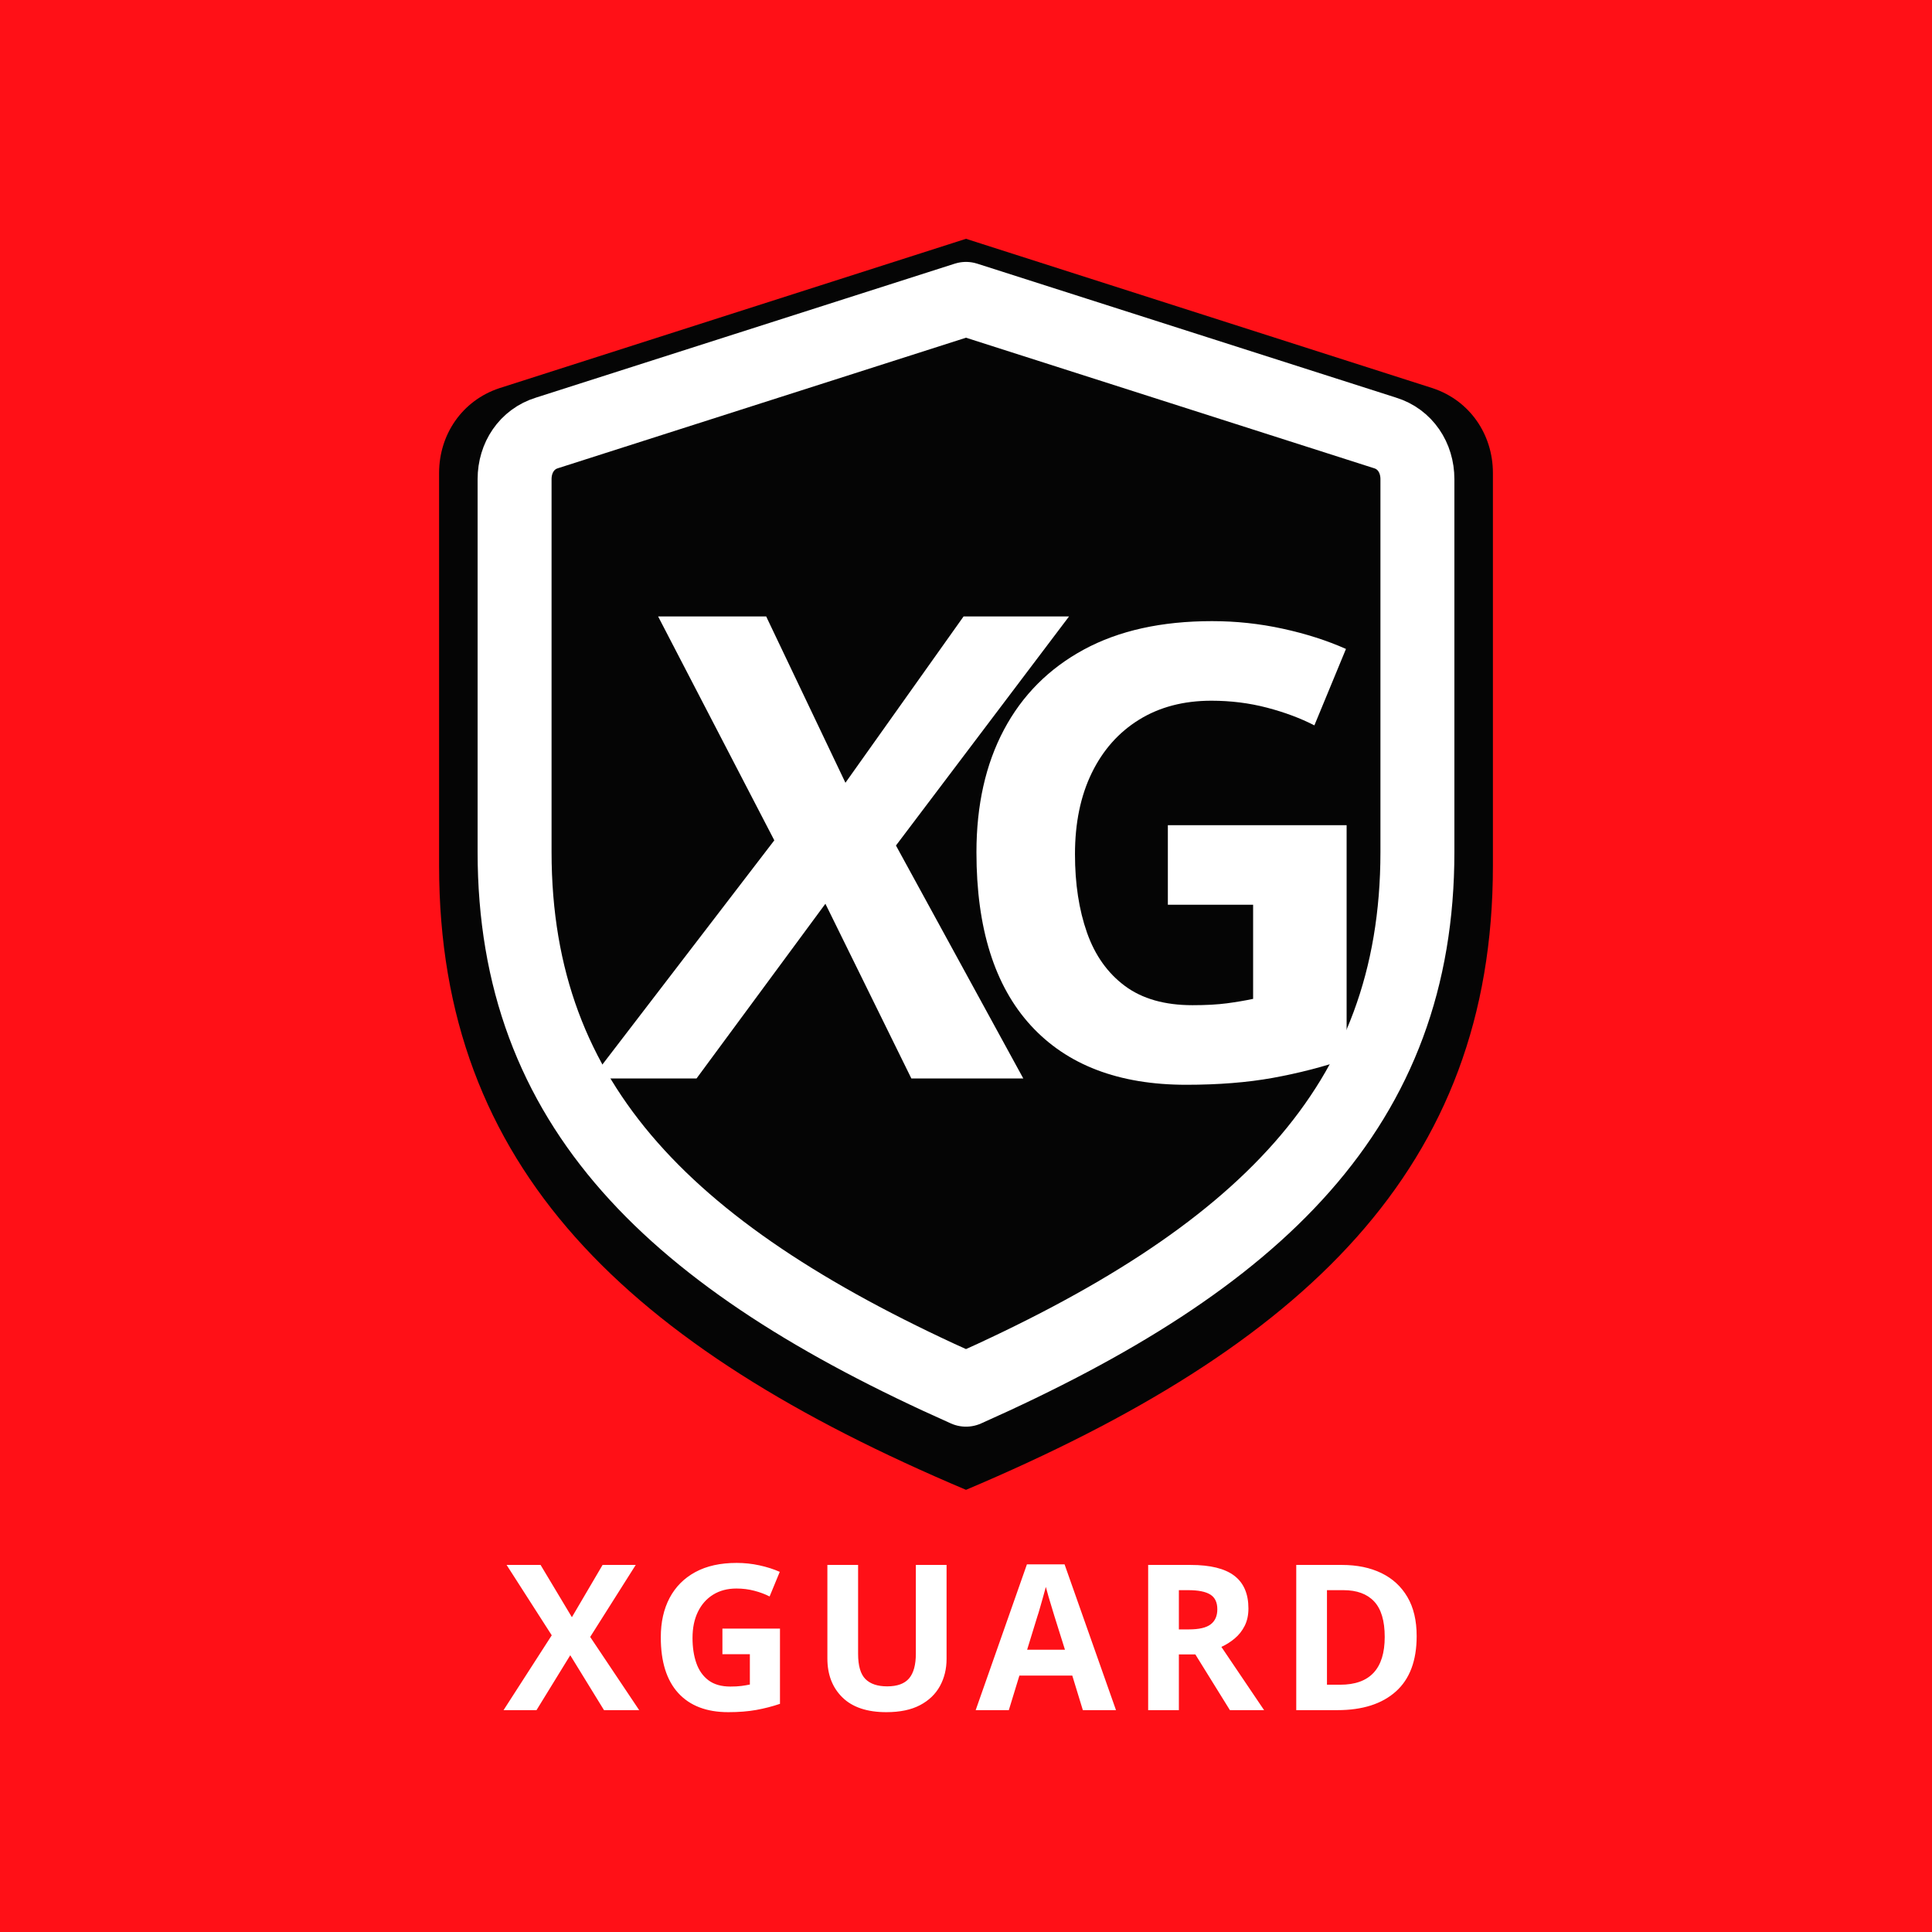
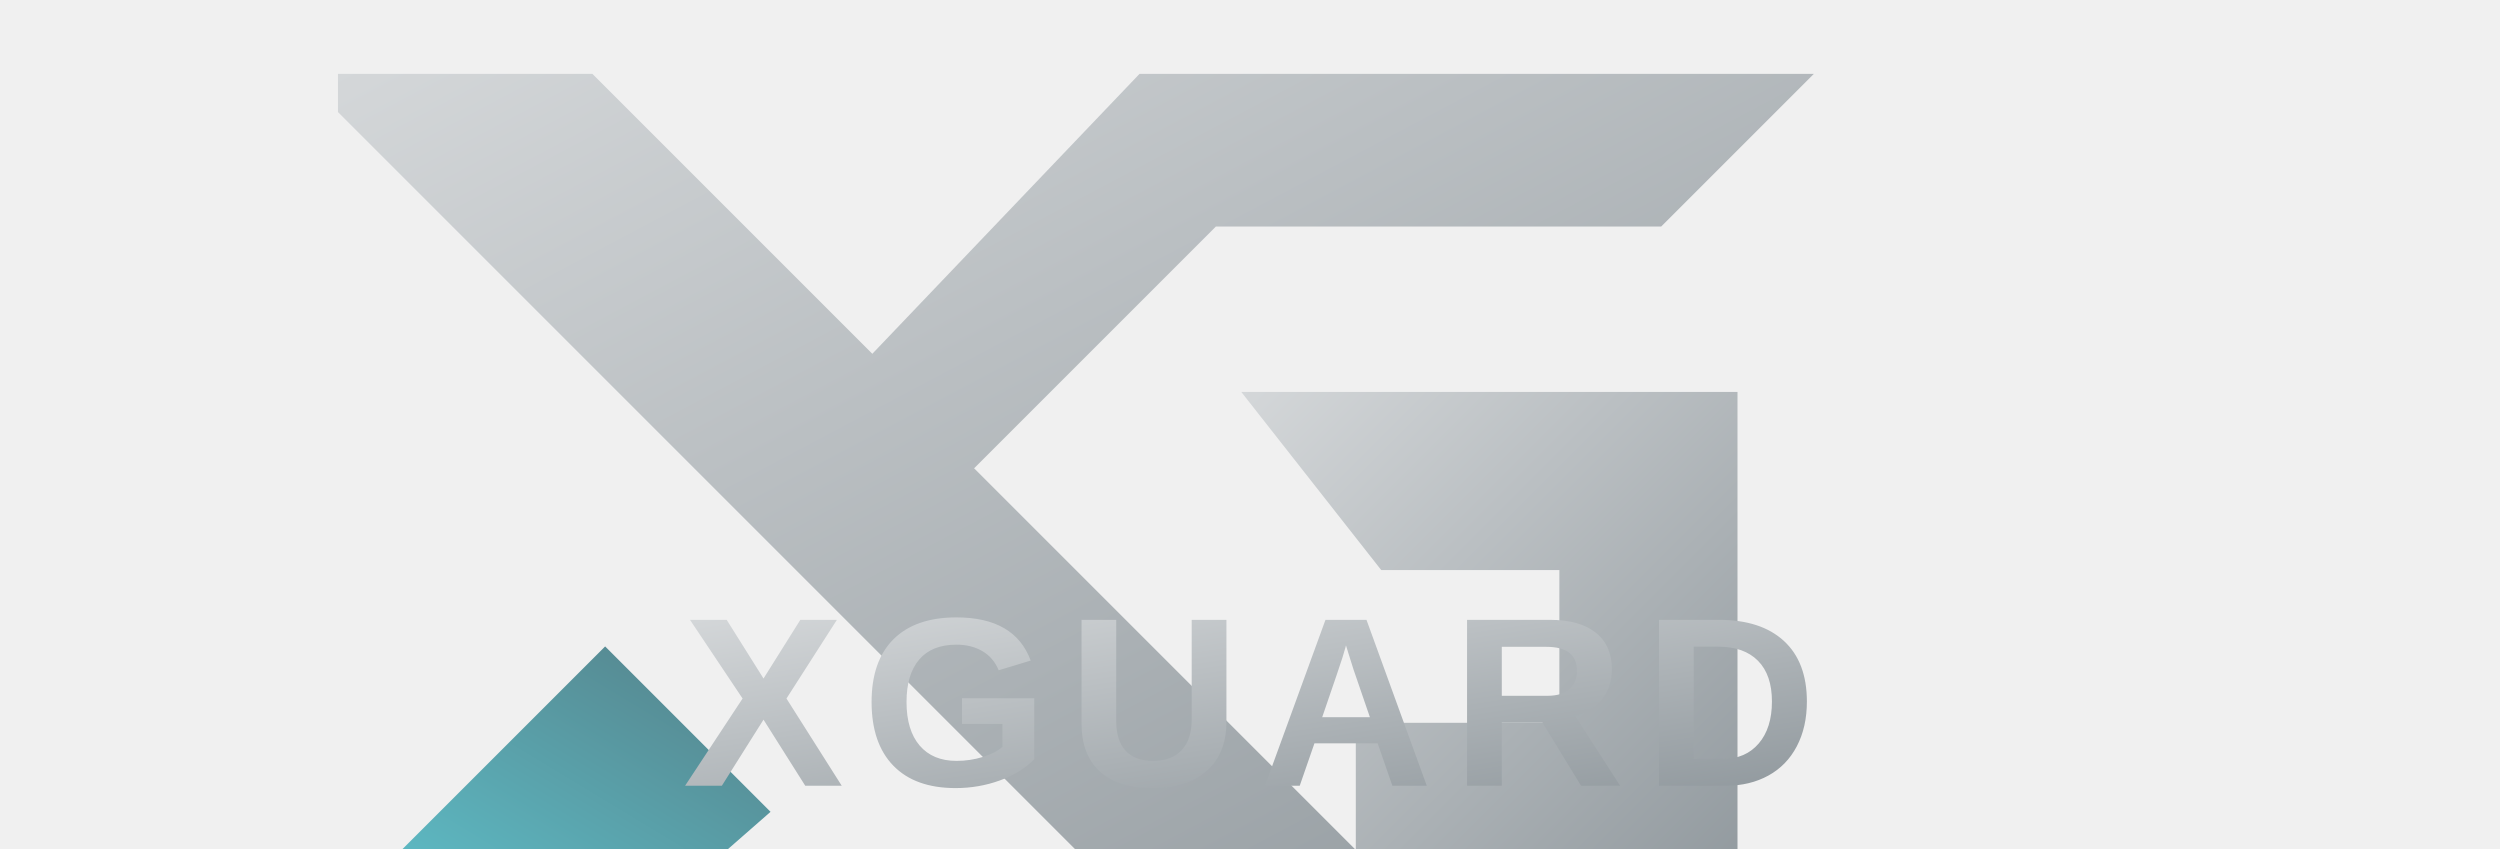
- <svg xmlns="http://www.w3.org/2000/svg" viewBox="0 0 1254 1254" role="img" aria-labelledby="title desc">
-   <rect width="1254" height="1254" fill="#ff1017" />
-   <path d="M627 155 930 252c24 8 39 30 39 55v255c0 196-122 312-342 405-220-93-342-209-342-405V307c0-25 15-47 39-55L627 155Z" fill="#050505" />
-   <path d="M627 194 899 281c13 4 21 16 21 30v242c0 165-102 264-293 349-191-85-293-184-293-349V311c0-14 8-26 21-30L627 194Z" fill="none" stroke="#ffffff" stroke-width="48" stroke-linejoin="round" />
-   <text x="470" y="700" fill="#ffffff" font-family="Arial Black,Segoe UI Black,sans-serif" font-size="420" font-weight="900" transform="skewX(-7)">X</text>
-   <text x="610" y="700" fill="#ffffff" font-family="Arial Black,Segoe UI Black,sans-serif" font-size="410" font-weight="900">G</text>
-   <text x="627" y="1110" text-anchor="middle" fill="#ffffff" font-family="Arial Black,Segoe UI Black,Eurostile,sans-serif" font-size="132" font-weight="900" letter-spacing="9">XGUARD</text>
+ <svg xmlns="http://www.w3.org/2000/svg" viewBox="0 0 560 190" role="img" aria-labelledby="title desc">
+   <defs>
+     <linearGradient id="silver" x1="0" y1="0" x2="1" y2="1">
+       <stop offset="0" stop-color="#d4d7d9" />
+       <stop offset="1" stop-color="#91999e" />
+     </linearGradient>
+     <linearGradient id="teal" x1="0" y1="1" x2="1" y2="0">
+       <stop offset="0" stop-color="#5ec2cc" />
+       <stop offset="1" stop-color="#557f87" />
+     </linearGradient>
+   </defs>
+   <g transform="translate(70 8) scale(2.85)">
+     <path d="M2 3h20l22 22L65 3h53l-12 12H71L52 34l31 31H61L2 6Z" fill="url(#silver)" />
+     <path d="M73 28h39v39H82V54h16V42H84Z" fill="url(#silver)" />
+     <path d="M3 68 23 48l13 13-8 7Z" fill="url(#teal)" />
+   </g>
+   <text x="280" y="176" text-anchor="middle" fill="url(#silver)" font-family="Arial,Helvetica,sans-serif" font-size="54" font-weight="800" letter-spacing="4">XGUARD</text>
</svg>
